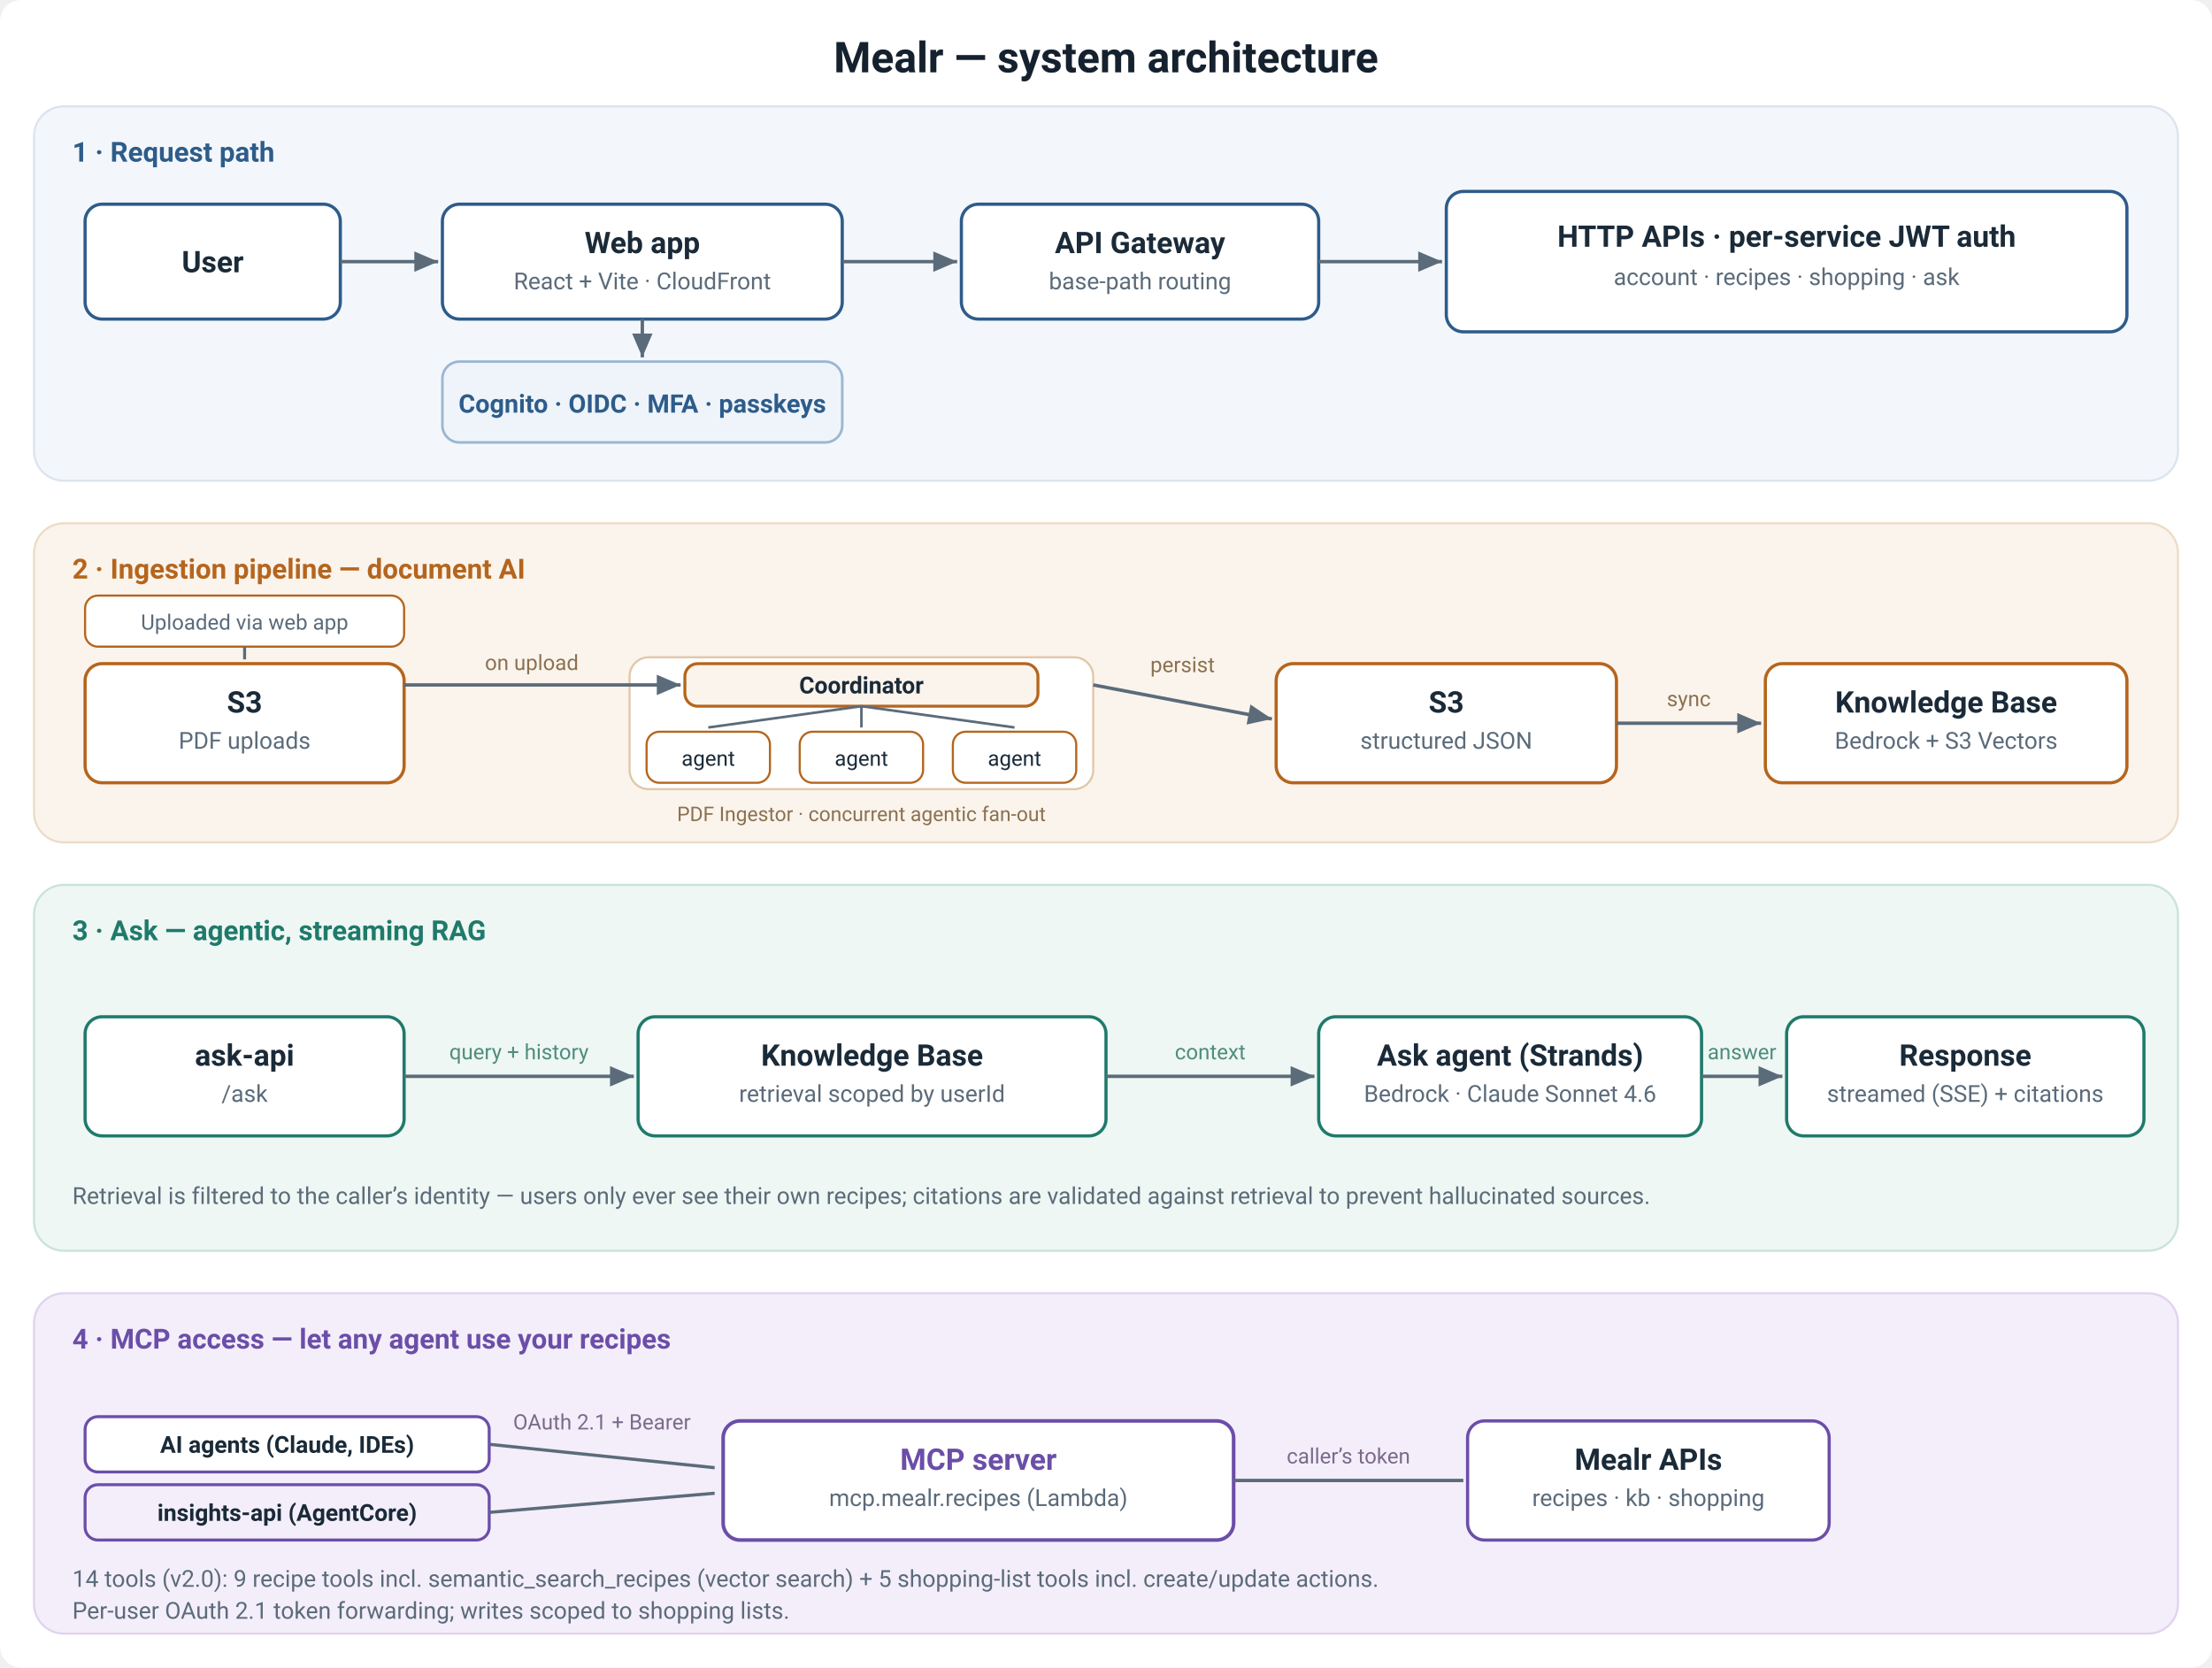
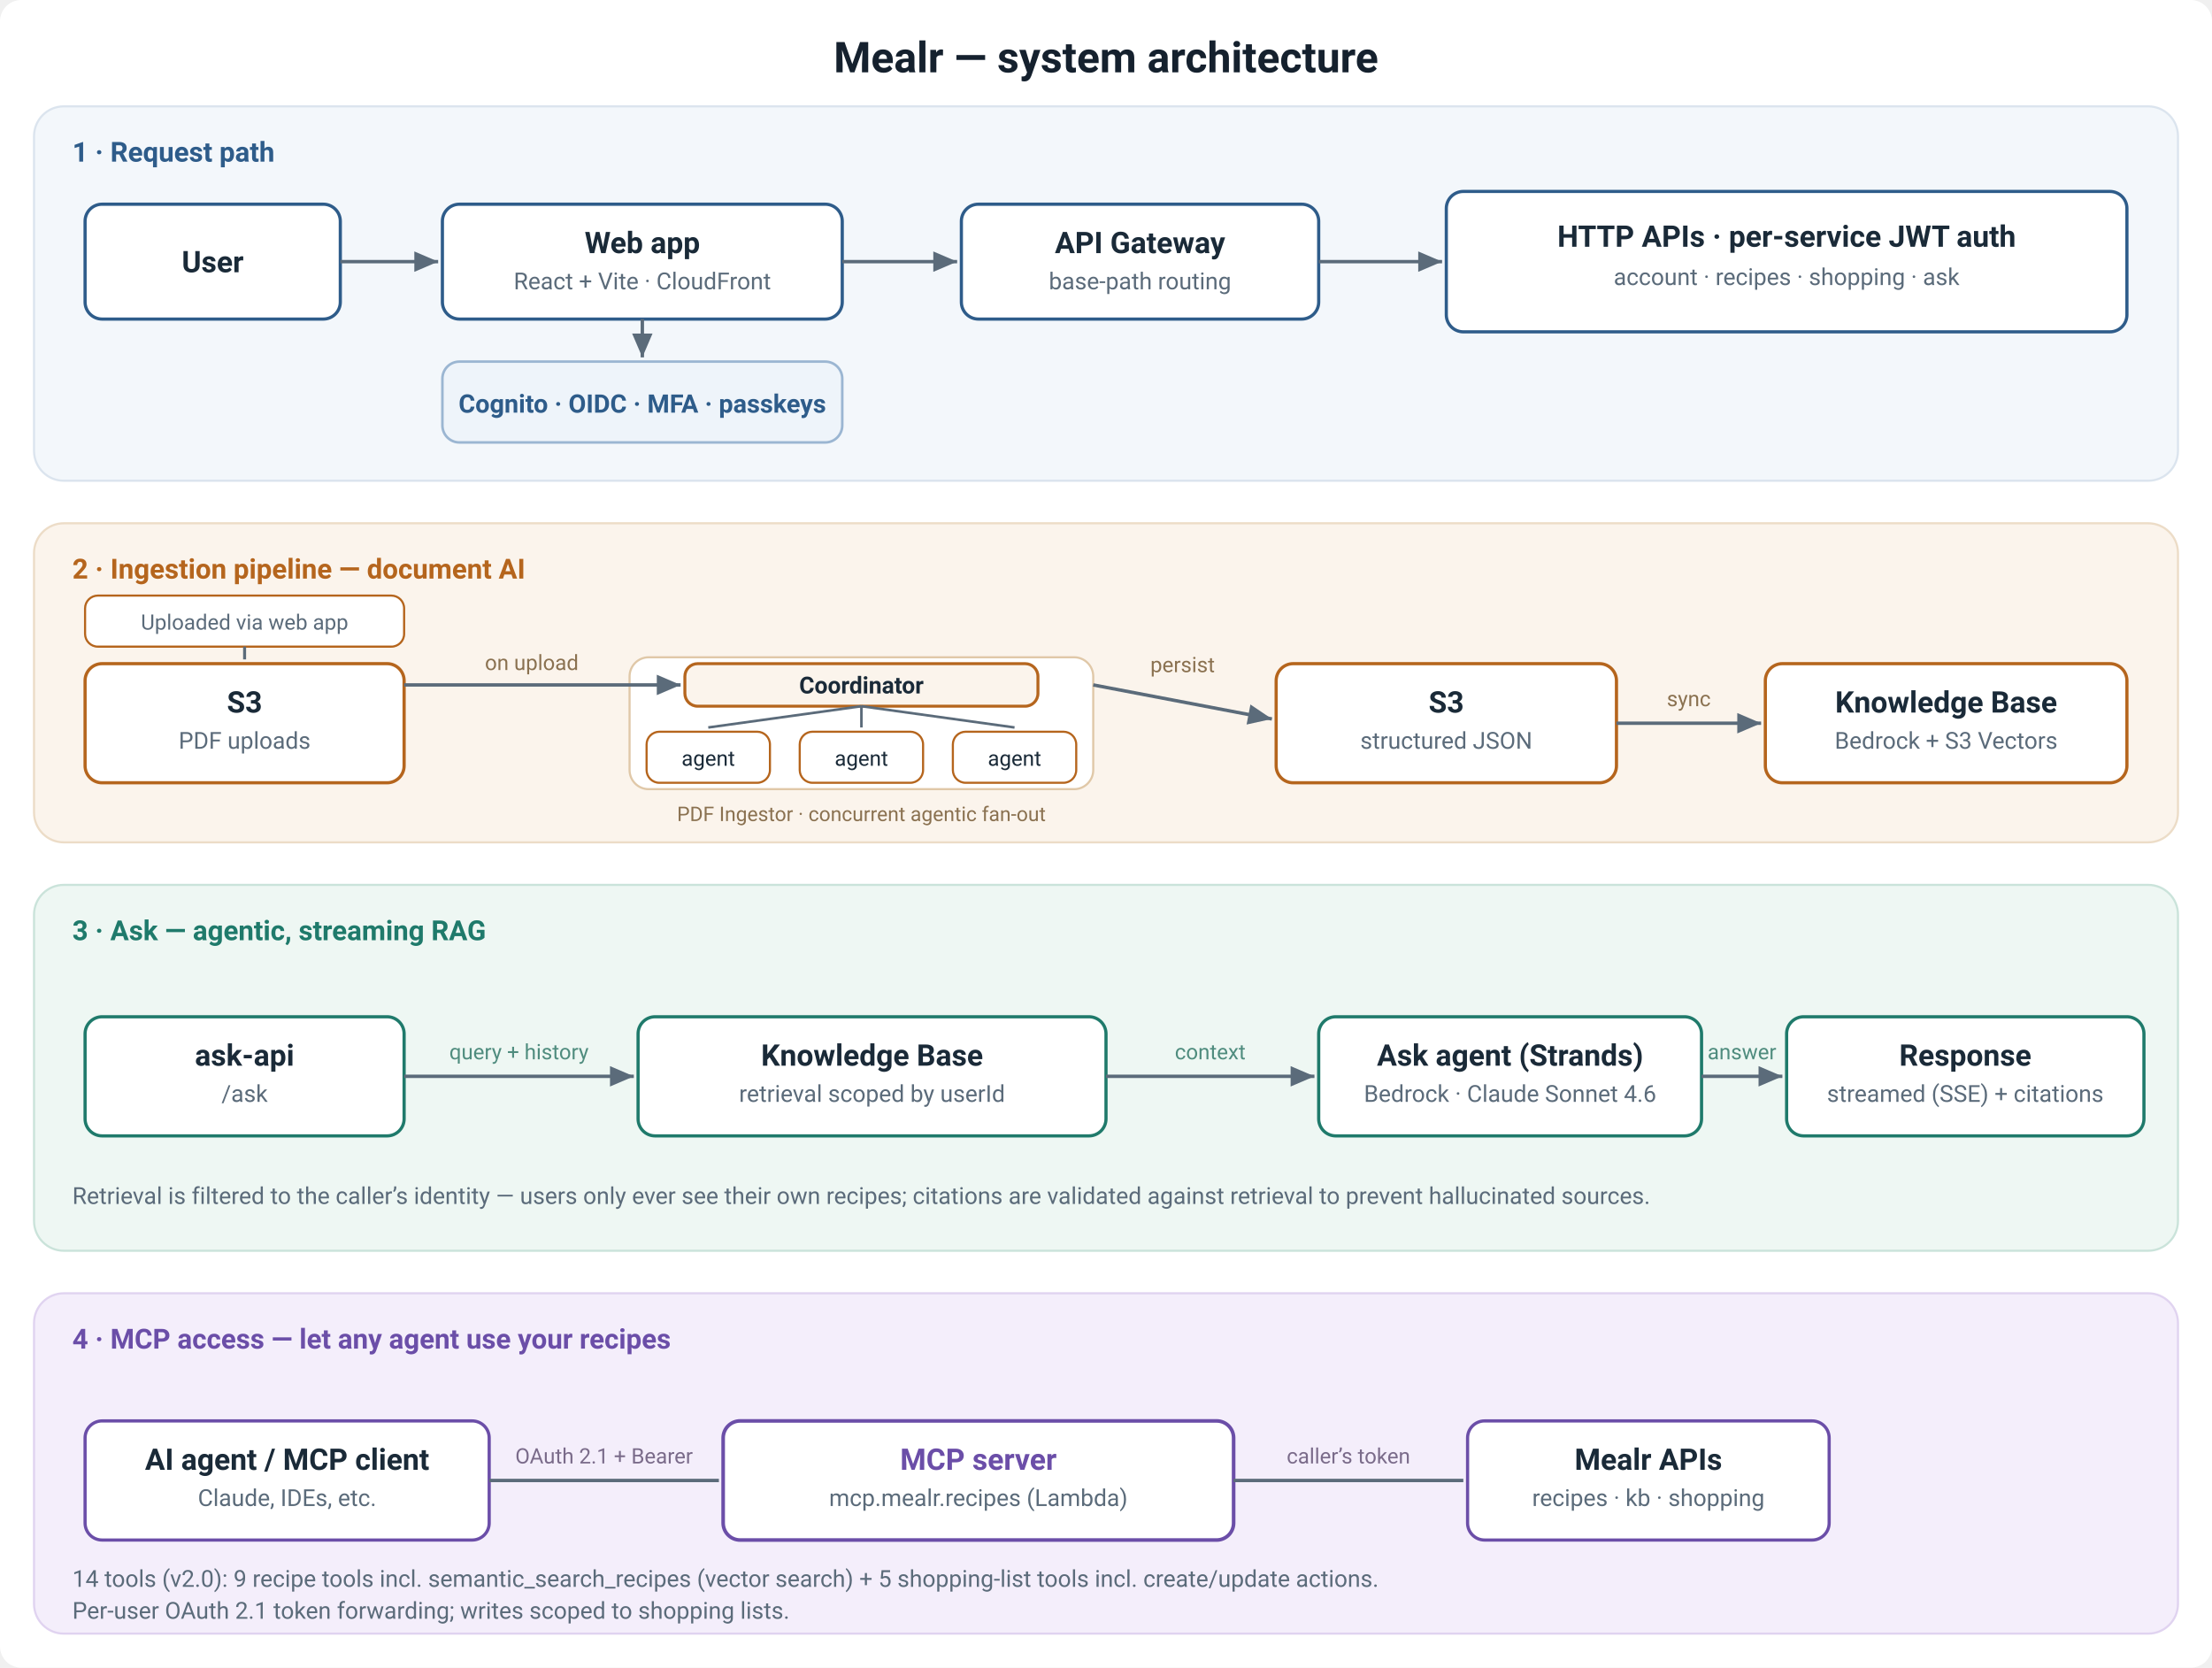
<svg xmlns="http://www.w3.org/2000/svg" viewBox="0 0 1040 784" font-family="-apple-system, BlinkMacSystemFont, 'Segoe UI', Roboto, Helvetica, Arial, sans-serif">
  <defs>
    <marker id="arrow" markerWidth="9" markerHeight="9" refX="7" refY="3" orient="auto" markerUnits="strokeWidth">
      <path d="M0,0 L7,3 L0,6 Z" fill="#5b6b7a" />
    </marker>
  </defs>
  <rect x="0" y="0" width="1040" height="784" rx="10" fill="#ffffff" />
  <text x="520" y="34" text-anchor="middle" font-size="20" font-weight="700" fill="#15212e">Mealr — system architecture</text>
  <rect x="16" y="50" width="1008" height="176" rx="14" fill="#f3f7fb" stroke="#dbe4ee" />
  <text x="34" y="76" font-size="13" font-weight="700" fill="#2E5C8A">1 · Request path</text>
  <rect x="40" y="96" width="120" height="54" rx="8" fill="#fff" stroke="#2E5C8A" stroke-width="1.5" />
  <text x="100" y="128" text-anchor="middle" font-size="14" font-weight="600" fill="#1a2a38">User</text>
  <rect x="208" y="96" width="188" height="54" rx="8" fill="#fff" stroke="#2E5C8A" stroke-width="1.5" />
  <text x="302" y="119" text-anchor="middle" font-size="14" font-weight="600" fill="#1a2a38">Web app</text>
  <text x="302" y="136" text-anchor="middle" font-size="11" fill="#5b6b7a">React + Vite · CloudFront</text>
  <rect x="452" y="96" width="168" height="54" rx="8" fill="#fff" stroke="#2E5C8A" stroke-width="1.5" />
  <text x="536" y="119" text-anchor="middle" font-size="14" font-weight="600" fill="#1a2a38">API Gateway</text>
  <text x="536" y="136" text-anchor="middle" font-size="11" fill="#5b6b7a">base-path routing</text>
  <rect x="680" y="90" width="320" height="66" rx="8" fill="#fff" stroke="#2E5C8A" stroke-width="1.5" />
  <text x="840" y="116" text-anchor="middle" font-size="14" font-weight="600" fill="#1a2a38">HTTP APIs · per-service JWT auth</text>
  <text x="840" y="134" text-anchor="middle" font-size="11" fill="#5b6b7a">account · recipes · shopping · ask</text>
  <rect x="208" y="170" width="188" height="38" rx="8" fill="#eef4fa" stroke="#9bb6d2" stroke-width="1.2" />
  <text x="302" y="194" text-anchor="middle" font-size="12" font-weight="600" fill="#2E5C8A">Cognito · OIDC · MFA · passkeys</text>
  <line x1="160" y1="123" x2="206" y2="123" stroke="#5b6b7a" stroke-width="1.6" marker-end="url(#arrow)" />
  <line x1="396" y1="123" x2="450" y2="123" stroke="#5b6b7a" stroke-width="1.6" marker-end="url(#arrow)" />
  <line x1="620" y1="123" x2="678" y2="123" stroke="#5b6b7a" stroke-width="1.6" marker-end="url(#arrow)" />
  <line x1="302" y1="150" x2="302" y2="168" stroke="#5b6b7a" stroke-width="1.6" marker-end="url(#arrow)" />
  <rect x="16" y="246" width="1008" height="150" rx="14" fill="#fbf4ec" stroke="#ecdcc7" />
  <text x="34" y="272" font-size="13" font-weight="700" fill="#B5651D">2 · Ingestion pipeline — document AI</text>
  <rect x="40" y="280" width="150" height="24" rx="6" fill="#fff" stroke="#B5651D" />
  <text x="115" y="296" text-anchor="middle" font-size="10" fill="#5b6b7a">Uploaded via web app</text>
  <line x1="115" y1="304" x2="115" y2="310" stroke="#5b6b7a" stroke-width="1.4" marker-end="url(#ar)" />
  <rect x="40" y="312" width="150" height="56" rx="8" fill="#fff" stroke="#B5651D" stroke-width="1.5" />
  <text x="115" y="335" text-anchor="middle" font-size="14" font-weight="600" fill="#1a2a38">S3</text>
  <text x="115" y="352" text-anchor="middle" font-size="11" fill="#5b6b7a">PDF uploads</text>
  <rect x="296" y="309" width="218" height="62" rx="9" fill="#ffffff" stroke="#e0c8a8" />
  <rect x="322" y="312" width="166" height="20" rx="6" fill="#fbf4ec" stroke="#B5651D" stroke-width="1.4" />
  <text x="405" y="326" text-anchor="middle" font-size="11" font-weight="600" fill="#1a2a38">Coordinator</text>
  <line x1="405" y1="332" x2="333" y2="342" stroke="#5b6b7a" stroke-width="1.2" marker-end="url(#ar)" />
  <line x1="405" y1="332" x2="405" y2="342" stroke="#5b6b7a" stroke-width="1.2" marker-end="url(#ar)" />
  <line x1="405" y1="332" x2="477" y2="342" stroke="#5b6b7a" stroke-width="1.2" marker-end="url(#ar)" />
  <rect x="304" y="344" width="58" height="24" rx="6" fill="#fff" stroke="#B5651D" />
  <text x="333" y="360" text-anchor="middle" font-size="10" fill="#1a2a38">agent</text>
  <rect x="376" y="344" width="58" height="24" rx="6" fill="#fff" stroke="#B5651D" />
  <text x="405" y="360" text-anchor="middle" font-size="10" fill="#1a2a38">agent</text>
  <rect x="448" y="344" width="58" height="24" rx="6" fill="#fff" stroke="#B5651D" />
  <text x="477" y="360" text-anchor="middle" font-size="10" fill="#1a2a38">agent</text>
  <text x="405" y="386" text-anchor="middle" font-size="9.5" fill="#8a7150">PDF Ingestor · concurrent agentic fan-out</text>
  <rect x="600" y="312" width="160" height="56" rx="8" fill="#fff" stroke="#B5651D" stroke-width="1.5" />
  <text x="680" y="335" text-anchor="middle" font-size="14" font-weight="600" fill="#1a2a38">S3</text>
  <text x="680" y="352" text-anchor="middle" font-size="11" fill="#5b6b7a">structured JSON</text>
  <rect x="830" y="312" width="170" height="56" rx="8" fill="#fff" stroke="#B5651D" stroke-width="1.5" />
  <text x="915" y="335" text-anchor="middle" font-size="14" font-weight="600" fill="#1a2a38">Knowledge Base</text>
  <text x="915" y="352" text-anchor="middle" font-size="11" fill="#5b6b7a">Bedrock + S3 Vectors</text>
  <line x1="190" y1="322" x2="320" y2="322" stroke="#5b6b7a" stroke-width="1.6" marker-end="url(#arrow)" />
  <text x="250" y="315" text-anchor="middle" font-size="10" fill="#8a7150">on upload</text>
  <line x1="514" y1="322" x2="598" y2="338" stroke="#5b6b7a" stroke-width="1.6" marker-end="url(#arrow)" />
  <text x="556" y="316" text-anchor="middle" font-size="10" fill="#8a7150">persist</text>
  <line x1="760" y1="340" x2="828" y2="340" stroke="#5b6b7a" stroke-width="1.6" marker-end="url(#arrow)" />
  <text x="794" y="332" text-anchor="middle" font-size="10" fill="#8a7150">sync</text>
  <rect x="16" y="416" width="1008" height="172" rx="14" fill="#eef7f3" stroke="#cae3da" />
  <text x="34" y="442" font-size="13" font-weight="700" fill="#1F7A6B">3 · Ask — agentic, streaming RAG</text>
  <rect x="40" y="478" width="150" height="56" rx="8" fill="#fff" stroke="#1F7A6B" stroke-width="1.5" />
  <text x="115" y="501" text-anchor="middle" font-size="14" font-weight="600" fill="#1a2a38">ask-api</text>
  <text x="115" y="518" text-anchor="middle" font-size="11" fill="#5b6b7a">/ask</text>
  <rect x="300" y="478" width="220" height="56" rx="8" fill="#fff" stroke="#1F7A6B" stroke-width="1.5" />
  <text x="410" y="501" text-anchor="middle" font-size="14" font-weight="600" fill="#1a2a38">Knowledge Base</text>
  <text x="410" y="518" text-anchor="middle" font-size="11" fill="#5b6b7a">retrieval scoped by userId</text>
  <rect x="620" y="478" width="180" height="56" rx="8" fill="#fff" stroke="#1F7A6B" stroke-width="1.5" />
  <text x="710" y="501" text-anchor="middle" font-size="14" font-weight="600" fill="#1a2a38">Ask agent (Strands)</text>
  <text x="710" y="518" text-anchor="middle" font-size="11" fill="#5b6b7a">Bedrock · Claude Sonnet 4.6</text>
  <rect x="840" y="478" width="168" height="56" rx="8" fill="#fff" stroke="#1F7A6B" stroke-width="1.5" />
  <text x="924" y="501" text-anchor="middle" font-size="14" font-weight="600" fill="#1a2a38">Response</text>
  <text x="924" y="518" text-anchor="middle" font-size="11" fill="#5b6b7a">streamed (SSE) + citations</text>
  <line x1="190" y1="506" x2="298" y2="506" stroke="#5b6b7a" stroke-width="1.6" marker-end="url(#arrow)" />
  <text x="244" y="498" text-anchor="middle" font-size="10" fill="#4f8c7e">query + history</text>
  <line x1="520" y1="506" x2="618" y2="506" stroke="#5b6b7a" stroke-width="1.6" marker-end="url(#arrow)" />
  <text x="569" y="498" text-anchor="middle" font-size="10" fill="#4f8c7e">context</text>
  <line x1="800" y1="506" x2="838" y2="506" stroke="#5b6b7a" stroke-width="1.6" marker-end="url(#arrow)" />
  <text x="819" y="498" text-anchor="middle" font-size="10" fill="#4f8c7e">answer</text>
  <text x="34" y="566" font-size="11" fill="#5b6b7a">Retrieval is filtered to the caller’s identity — users only ever see their own recipes; citations are validated against retrieval to prevent hallucinated sources.</text>
  <rect x="16" y="608" width="1008" height="160" rx="14" fill="#f4eefb" stroke="#e0d3f0" />
  <text x="34" y="634" font-size="13" font-weight="700" fill="#6b4ea8">4 · MCP access — let any agent use your recipes</text>
-   <rect x="40" y="666" width="190" height="26" rx="6" fill="#fff" stroke="#6b4ea8" stroke-width="1.4" />
-   <text x="135" y="683" text-anchor="middle" font-size="11" font-weight="600" fill="#1a2a38">AI agents (Claude, IDEs)</text>
-   <rect x="40" y="698" width="190" height="26" rx="6" fill="#f4eefb" stroke="#6b4ea8" stroke-width="1.4" />
-   <text x="135" y="715" text-anchor="middle" font-size="11" font-weight="600" fill="#1a2a38">insights-api (AgentCore)</text>
+   <rect x="40" y="668" width="190" height="56" rx="8" fill="#fff" stroke="#6b4ea8" stroke-width="1.5" />
+   <text x="135" y="691" text-anchor="middle" font-size="14" font-weight="600" fill="#1a2a38">AI agent / MCP client</text>
+   <text x="135" y="708" text-anchor="middle" font-size="11" fill="#5b6b7a">Claude, IDEs, etc.</text>
  <rect x="340" y="668" width="240" height="56" rx="8" fill="#fff" stroke="#6b4ea8" stroke-width="1.7" />
  <text x="460" y="691" text-anchor="middle" font-size="14" font-weight="600" fill="#6b4ea8">MCP server</text>
  <text x="460" y="708" text-anchor="middle" font-size="11" fill="#5b6b7a">mcp.mealr.recipes (Lambda)</text>
  <rect x="690" y="668" width="170" height="56" rx="8" fill="#fff" stroke="#6b4ea8" stroke-width="1.5" />
  <text x="775" y="691" text-anchor="middle" font-size="14" font-weight="600" fill="#1a2a38">Mealr APIs</text>
  <text x="775" y="708" text-anchor="middle" font-size="11" fill="#5b6b7a">recipes · kb · shopping</text>
-   <line x1="230" y1="679" x2="336" y2="690" stroke="#5b6b7a" stroke-width="1.5" marker-end="url(#ar)" />
-   <line x1="230" y1="711" x2="336" y2="702" stroke="#5b6b7a" stroke-width="1.5" marker-end="url(#ar)" />
-   <text x="283" y="672" text-anchor="middle" font-size="10" fill="#7a6b8a">OAuth 2.1 + Bearer</text>
+   <line x1="230" y1="696" x2="338" y2="696" stroke="#5b6b7a" stroke-width="1.6" marker-end="url(#ar)" />
+   <text x="284" y="688" text-anchor="middle" font-size="10" fill="#7a6b8a">OAuth 2.1 + Bearer</text>
  <line x1="580" y1="696" x2="688" y2="696" stroke="#5b6b7a" stroke-width="1.6" marker-end="url(#ar)" />
  <text x="634" y="688" text-anchor="middle" font-size="10" fill="#7a6b8a">caller’s token</text>
  <text x="34" y="746" font-size="11" fill="#5b6b7a">14 tools (v2.0): 9 recipe tools incl. semantic_search_recipes (vector search) + 5 shopping-list tools incl. create/update actions.</text>
  <text x="34" y="761" font-size="11" fill="#5b6b7a">Per-user OAuth 2.1 token forwarding; writes scoped to shopping lists.</text>
</svg>
